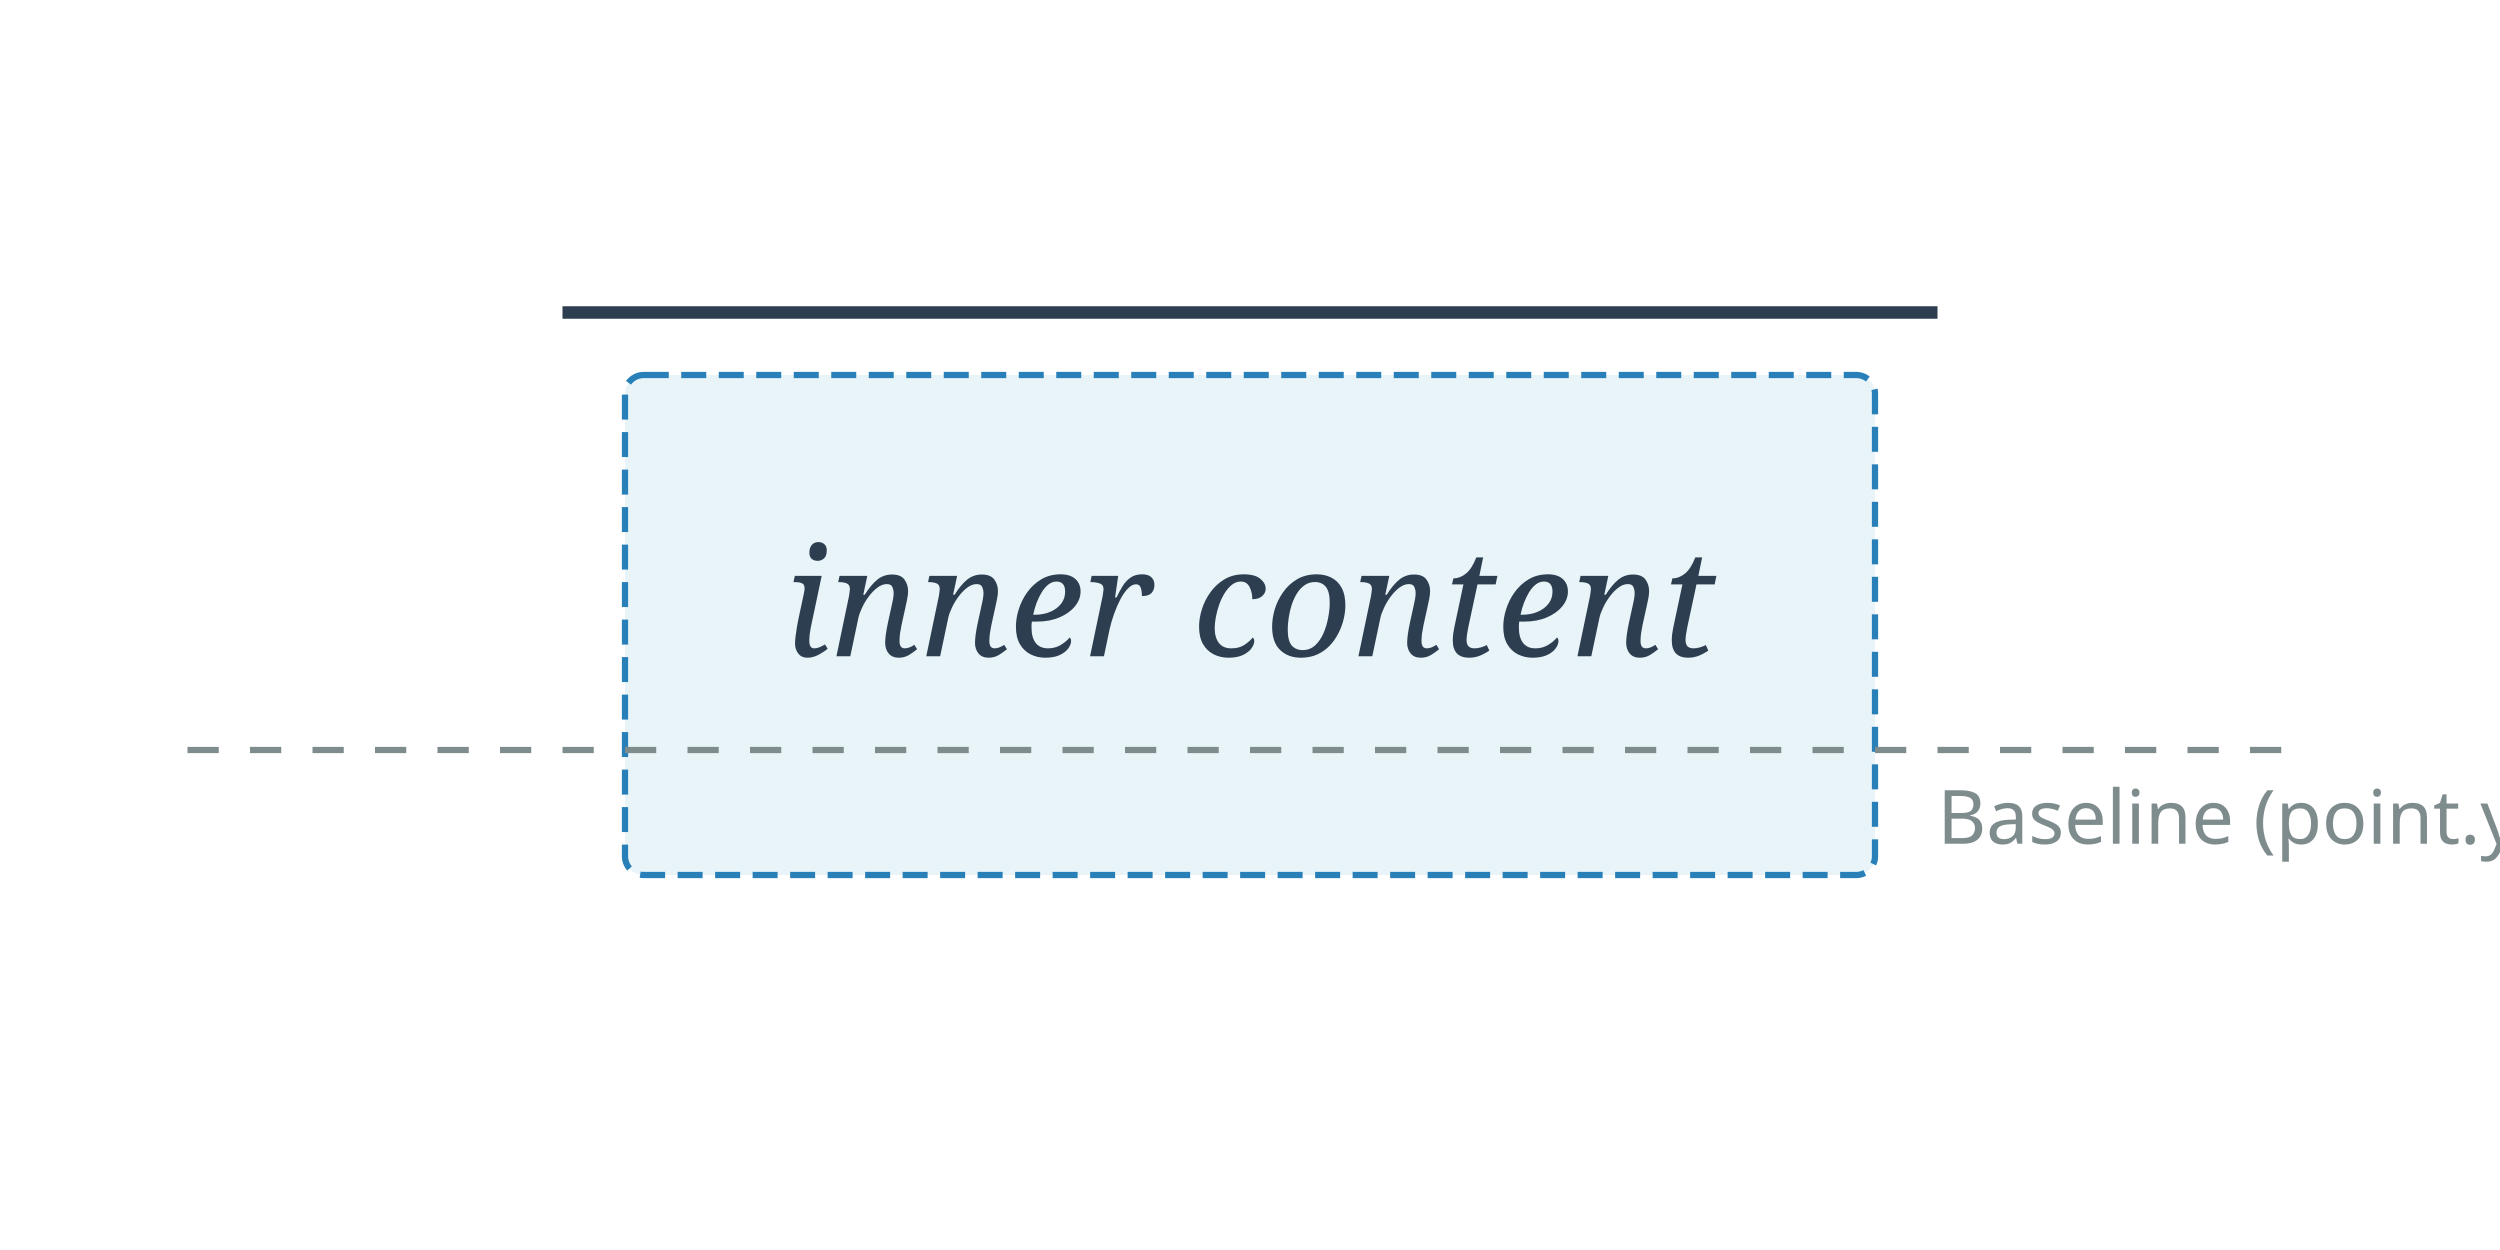
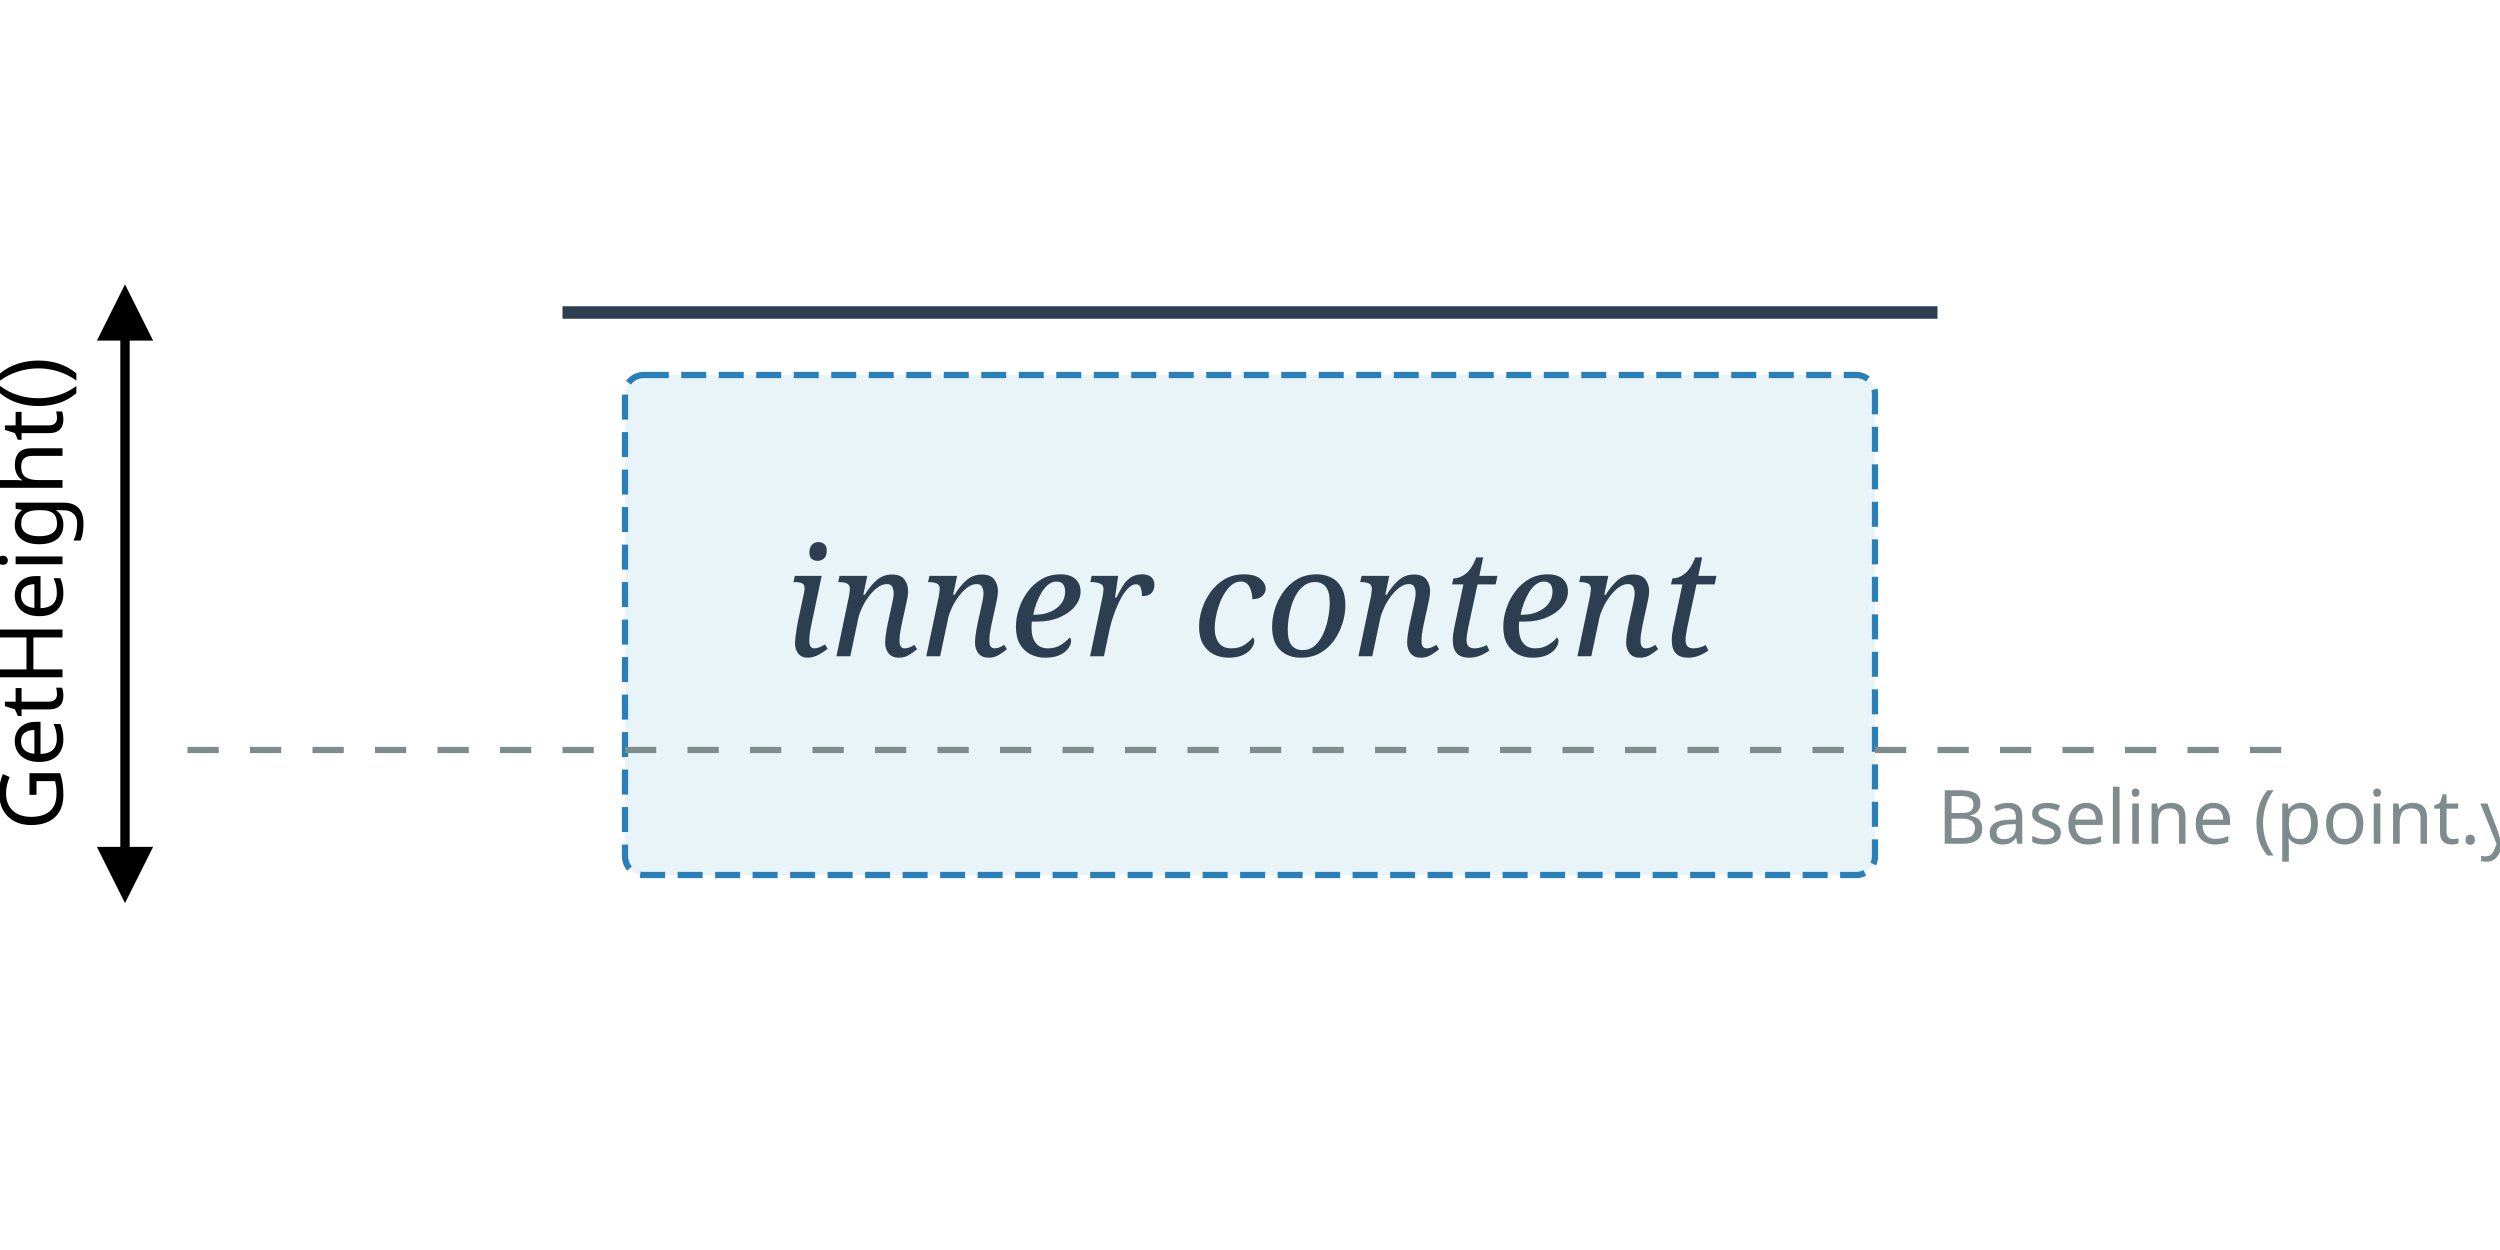
<svg xmlns="http://www.w3.org/2000/svg" width="400" height="200" viewBox="0 0 400 200">
+   <defs>
+     <marker id="arrow" viewBox="0 0 10 10" refX="5" refY="5" markerWidth="6" markerHeight="6" orient="auto-start-reverse">
+       <path d="M 0 0 L 10 5 L 0 10 z" />
+     </marker>
+   </defs>
  <rect width="100%" height="100%" fill="white" />
  <rect x="100" y="60" width="200" height="80" rx="3" fill="#e8f4f8" stroke="#2980b9" stroke-width="1" stroke-dasharray="4,2" />
  <text x="200" y="105" font-family="serif" font-style="italic" font-size="24" text-anchor="middle" fill="#2c3e50">inner content</text>
+   <line x1="20" y1="50" x2="20" y2="140" stroke="black" stroke-width="1.5" marker-start="url(#arrow)" marker-end="url(#arrow)" />
+   <text x="10" y="95" font-family="sans-serif" font-size="14" text-anchor="middle" transform="rotate(-90 10,95)">GetHeight()</text>
  <line x1="90" y1="50" x2="310" y2="50" stroke="#2c3e50" stroke-width="2" />
  <line x1="30" y1="120" x2="370" y2="120" stroke="#7f8c8d" stroke-dasharray="5,5" />
  <text x="310" y="135" font-family="sans-serif" font-size="12" fill="#7f8c8d">Baseline (point.y)</text>
</svg>
